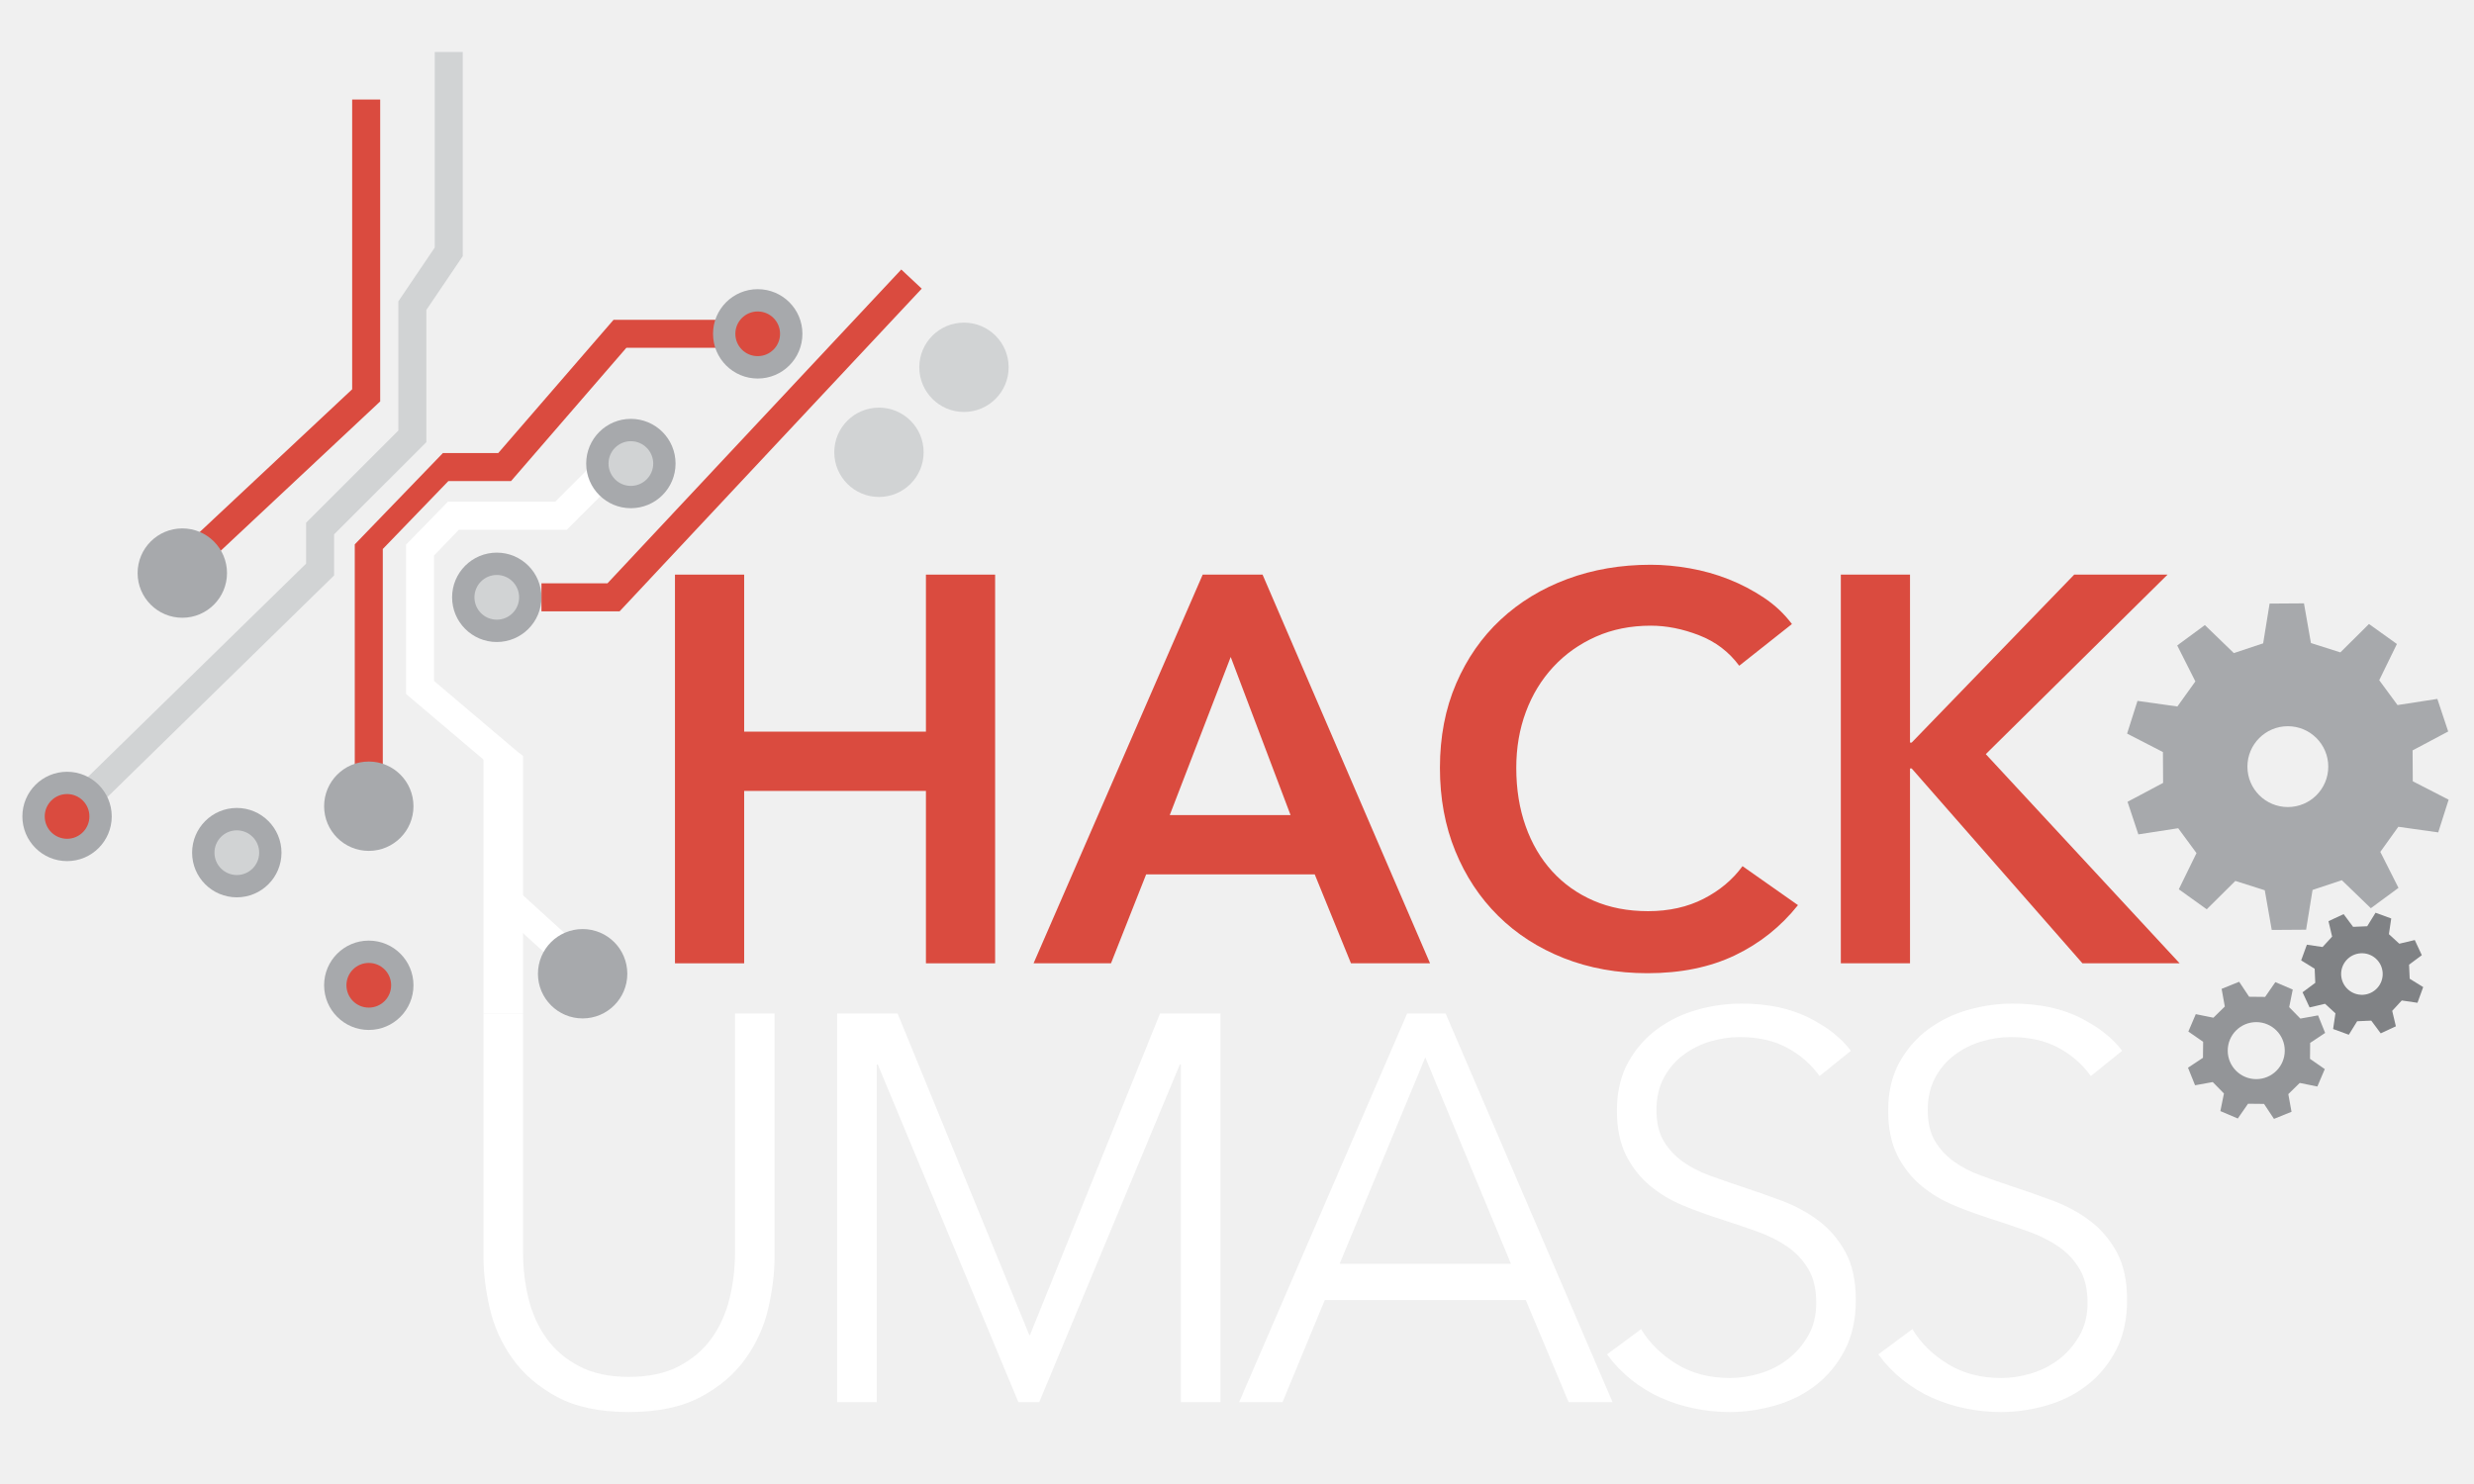
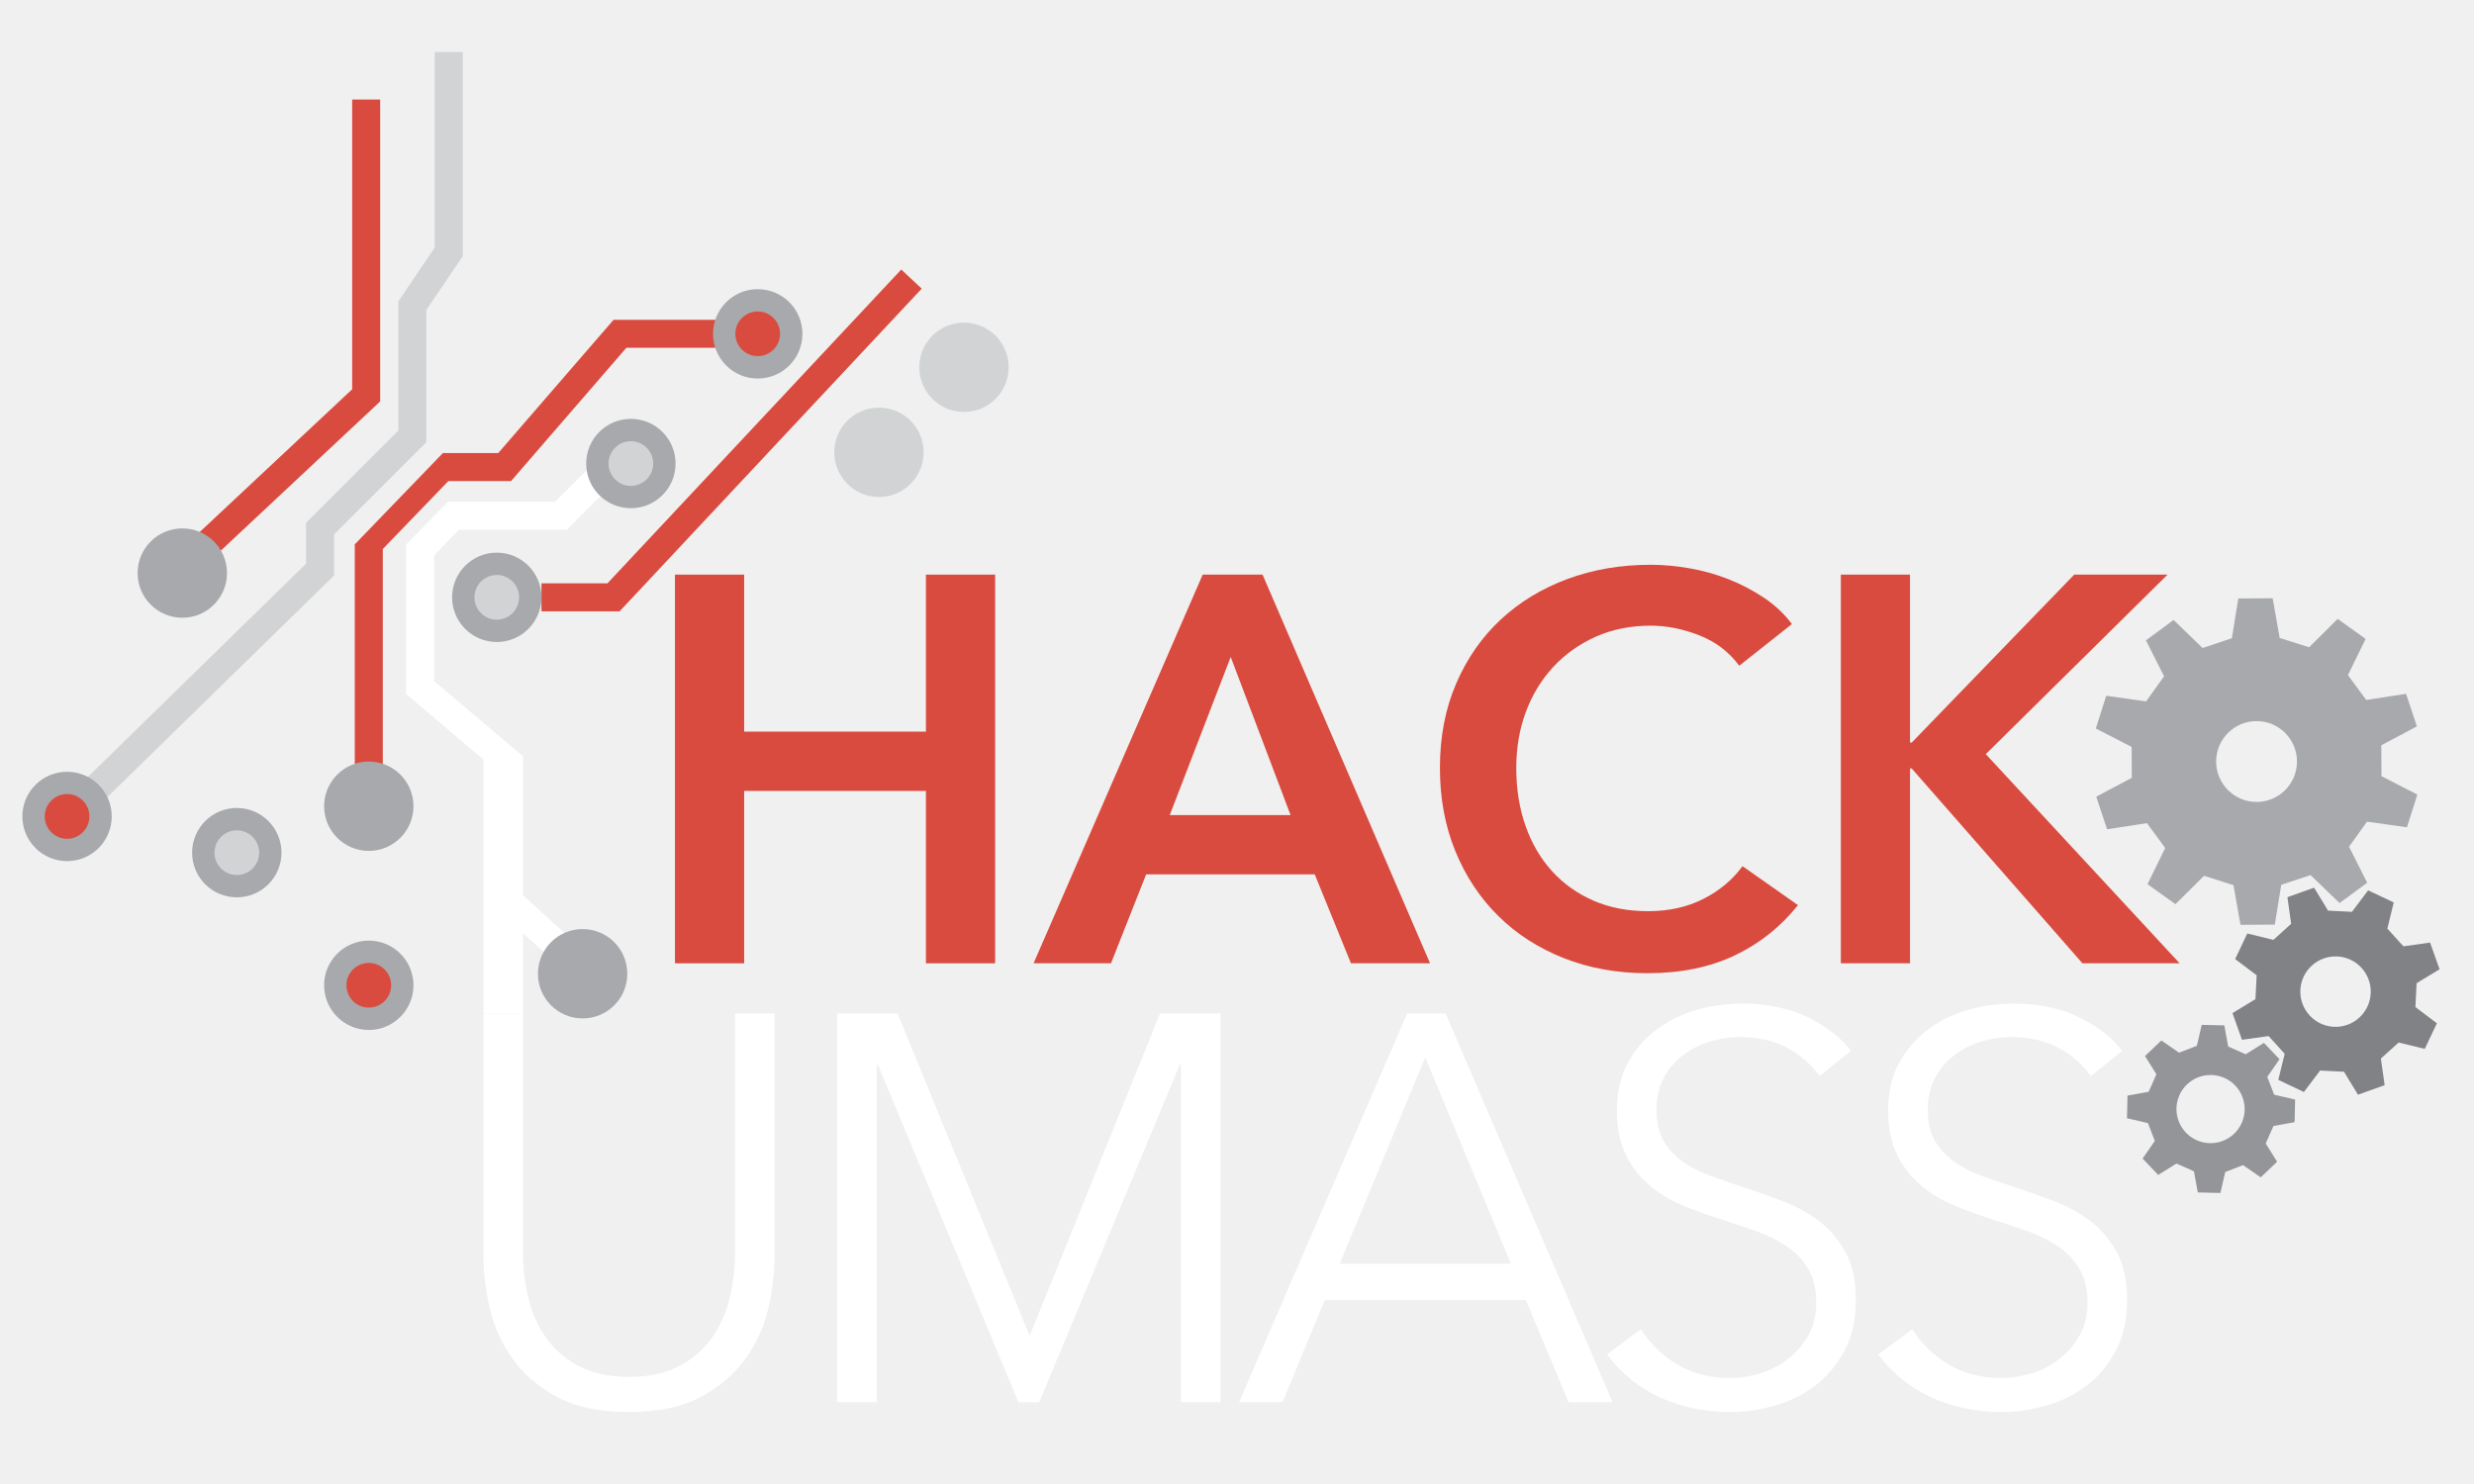
- <svg xmlns="http://www.w3.org/2000/svg" version="1.1" id="Layer_1" x="0px" y="0px" width="414.876px" height="248.76px" viewBox="0 0 414.876 248.76" enable-background="new 0 0 414.876 248.76" xml:space="preserve">
+ <svg xmlns="http://www.w3.org/2000/svg" version="1.1" id="Layer_1" x="0px" y="0px" width="414.875px" height="248.76px" viewBox="0 0 414.875 248.76" enable-background="new 0 0 414.875 248.76" xml:space="preserve">
  <g id="toolbar">
</g>
  <g>
    <polygon fill="#D1D3D4" points="16.642,135.038 13.356,131.678 51.327,94.55 51.327,87.685 66.801,72.216 66.801,50.549    72.901,41.529 72.901,8.723 77.6,8.723 77.6,42.968 71.5,51.987 71.5,74.162 56.026,89.633 56.026,96.525  " />
  </g>
  <g>
    <g>
      <polygon fill="#DA4B3F" points="64.192,129.405 59.492,129.405 59.492,91.313 74.274,75.992 83.555,75.992 102.891,53.642     121.154,53.642 121.154,58.341 105.038,58.341 85.703,80.692 75.191,80.692 64.192,92.091   " />
    </g>
  </g>
  <g>
-     <polygon fill="#FFFFFF" points="92.497,160.887 82.277,151.583 82.277,128.43 68.09,116.401 68.09,91.354 75.11,84.163    93.103,84.163 98.432,78.833 101.756,82.156 95.051,88.86 76.945,88.86 72.788,93.188 72.788,114.226 86.979,126.251    86.979,149.511 87.749,150.212 95.658,157.414  " />
+     <polygon fill="#FFFFFF" points="92.497,160.887 82.277,151.583 82.277,128.431 68.09,116.401 68.09,91.354 75.11,84.163    93.103,84.163 98.432,78.833 101.756,82.156 95.051,88.86 76.945,88.86 72.788,93.188 72.788,114.226 86.979,126.251    86.979,149.511 87.749,150.212 95.658,157.414  " />
  </g>
  <g>
    <g>
      <polygon fill="#DA4B3F" points="35.939,93.384 32.727,89.955 59.057,65.296 59.057,16.7 63.756,16.7 63.756,67.334   " />
    </g>
  </g>
  <g>
-     <path fill="#A7A9AC" d="M61.843,127.739c-4.133,0-7.491,3.357-7.491,7.498c0,4.138,3.357,7.49,7.491,7.49   c4.143,0,7.494-3.353,7.494-7.49C69.337,131.097,65.986,127.739,61.843,127.739z" />
+     <path fill="#A7A9AC" d="M61.843,127.739c-4.133,0-7.491,3.357-7.491,7.498c0,4.138,3.357,7.49,7.491,7.49   c4.143,0,7.494-3.354,7.494-7.49C69.337,131.097,65.986,127.739,61.843,127.739z" />
  </g>
  <g>
-     <path fill="#A7A9AC" d="M39.714,135.526c-4.145,0-7.498,3.367-7.498,7.501c0,4.14,3.353,7.491,7.498,7.491   c4.136,0,7.489-3.352,7.489-7.491C47.204,138.894,43.85,135.526,39.714,135.526z" />
+     <path fill="#A7A9AC" d="M39.714,135.526c-4.145,0-7.498,3.367-7.498,7.5c0,4.141,3.353,7.492,7.498,7.492   c4.136,0,7.489-3.353,7.489-7.492C47.204,138.894,43.85,135.526,39.714,135.526z" />
  </g>
  <g>
    <circle fill="#D1D3D4" cx="39.714" cy="143.029" r="3.749" />
  </g>
  <g>
-     <path fill="#A7A9AC" d="M61.843,157.777c-4.133,0-7.491,3.349-7.491,7.487c0,4.14,3.357,7.5,7.491,7.5   c4.143,0,7.494-3.36,7.494-7.5C69.337,161.13,65.986,157.777,61.843,157.777z" />
+     <path fill="#A7A9AC" d="M61.843,157.776c-4.133,0-7.491,3.35-7.491,7.488s3.357,7.5,7.491,7.5c4.143,0,7.494-3.361,7.494-7.5   C69.337,161.13,65.986,157.776,61.843,157.776z" />
  </g>
  <g>
    <g>
-       <path fill="#DA4B3F" d="M61.843,161.522c-2.068,0-3.748,1.676-3.748,3.742c0,2.074,1.68,3.752,3.748,3.752    c2.077,0,3.75-1.678,3.75-3.752C65.592,163.198,63.92,161.522,61.843,161.522z" />
+       <path fill="#DA4B3F" d="M61.843,161.522c-2.068,0-3.748,1.676-3.748,3.742c0,2.073,1.68,3.752,3.748,3.752    c2.077,0,3.75-1.679,3.75-3.752C65.592,163.198,63.92,161.522,61.843,161.522z" />
    </g>
  </g>
  <g>
    <path fill="#A7A9AC" d="M11.25,129.456c-4.148,0-7.498,3.352-7.498,7.488c0,4.14,3.351,7.498,7.498,7.498   c4.14,0,7.487-3.358,7.487-7.498C18.736,132.808,15.391,129.456,11.25,129.456z" />
  </g>
  <g>
    <g>
-       <path fill="#DA4B3F" d="M11.25,133.193c-2.074,0-3.75,1.682-3.75,3.754c0,2.073,1.676,3.75,3.75,3.75    c2.059,0,3.744-1.677,3.744-3.75C14.995,134.875,13.31,133.193,11.25,133.193z" />
+       <path fill="#DA4B3F" d="M11.25,133.192c-2.074,0-3.75,1.683-3.75,3.755c0,2.073,1.676,3.75,3.75,3.75    c2.059,0,3.744-1.677,3.744-3.75C14.995,134.875,13.31,133.192,11.25,133.192z" />
    </g>
  </g>
  <g>
    <path fill="#A7A9AC" d="M105.789,70.259c-4.134,0-7.487,3.354-7.487,7.498c0,4.137,3.349,7.489,7.487,7.489   c4.149,0,7.498-3.354,7.498-7.489C113.286,73.611,109.937,70.259,105.789,70.259z" />
  </g>
  <g>
    <path fill="#D1D3D4" d="M105.789,74.007c-2.071,0-3.744,1.68-3.744,3.75c0,2.059,1.673,3.747,3.744,3.747   c2.074,0,3.753-1.688,3.753-3.747C109.538,75.687,107.86,74.007,105.789,74.007z" />
  </g>
  <g>
    <path fill="#A7A9AC" d="M127.065,48.506c-4.141,0-7.494,3.352-7.494,7.487c0,4.148,3.353,7.501,7.494,7.501   c4.147,0,7.496-3.354,7.496-7.501C134.562,51.855,131.212,48.506,127.065,48.506z" />
  </g>
  <g>
    <g>
      <path fill="#DA4B3F" d="M127.065,52.247c-2.073,0-3.75,1.674-3.75,3.744c0,2.078,1.676,3.747,3.75,3.747    c2.069,0,3.746-1.669,3.746-3.747C130.811,53.921,129.134,52.247,127.065,52.247z" />
    </g>
  </g>
  <g>
    <path fill="#A7A9AC" d="M83.312,92.698c-4.146,0-7.497,3.363-7.497,7.493c0,4.14,3.351,7.499,7.497,7.499   c4.137,0,7.488-3.359,7.488-7.499C90.799,96.062,87.453,92.698,83.312,92.698z" />
  </g>
  <g>
    <path fill="#D1D3D4" d="M83.312,96.444c-2.072,0-3.75,1.682-3.75,3.75c0,2.074,1.678,3.75,3.75,3.75   c2.065,0,3.741-1.676,3.741-3.75C87.053,98.126,85.376,96.444,83.312,96.444z" />
  </g>
  <g>
    <g>
      <polygon fill="#DA4B3F" points="103.908,102.541 90.799,102.541 90.799,97.844 101.87,97.844 151.138,45.208 154.569,48.418   " />
    </g>
  </g>
  <g>
    <path fill="#A7A9AC" d="M30.577,88.635c-4.144,0-7.5,3.354-7.5,7.491c0,4.134,3.357,7.496,7.5,7.496   c4.137,0,7.491-3.362,7.491-7.496C38.068,91.989,34.715,88.635,30.577,88.635z" />
  </g>
  <g>
    <path fill="#A7A9AC" d="M97.703,155.841c-4.139,0-7.492,3.355-7.492,7.502c0,4.127,3.353,7.487,7.492,7.487   c4.144,0,7.494-3.36,7.494-7.487C105.199,159.196,101.85,155.841,97.703,155.841z" />
  </g>
  <g enable-background="new    ">
    <path fill="#DA4B3F" d="M113.189,96.386h11.603v26.338h30.481V96.386h11.604v65.199h-11.604v-28.916h-30.481v28.916h-11.603V96.386   z" />
-     <path fill="#DA4B3F" d="M201.687,96.386h10.037l28.087,65.199H226.55l-6.077-14.918h-28.271l-5.894,14.918h-12.985L201.687,96.386z    M216.42,136.721l-10.037-26.521l-10.222,26.521H216.42z" />
-     <path fill="#DA4B3F" d="M291.658,111.673c-1.72-2.333-3.96-4.036-6.723-5.111c-2.763-1.073-5.465-1.611-8.104-1.611   c-3.377,0-6.446,0.614-9.209,1.842c-2.763,1.229-5.143,2.917-7.137,5.064c-1.996,2.15-3.531,4.667-4.604,7.552   c-1.075,2.887-1.611,6.018-1.611,9.393c0,3.562,0.521,6.815,1.565,9.762c1.043,2.947,2.532,5.479,4.466,7.598   s4.251,3.761,6.953,4.927c2.7,1.167,5.739,1.75,9.116,1.75c3.5,0,6.599-0.691,9.302-2.072c2.7-1.382,4.88-3.207,6.538-5.479   l9.301,6.538c-2.887,3.623-6.416,6.432-10.59,8.427c-4.176,1.994-9.057,2.992-14.643,2.992c-5.097,0-9.777-0.845-14.044-2.532   c-4.268-1.688-7.936-4.052-11.004-7.091c-3.071-3.039-5.465-6.66-7.184-10.866c-1.719-4.205-2.578-8.855-2.578-13.952   c0-5.217,0.905-9.93,2.717-14.135c1.81-4.205,4.296-7.782,7.459-10.729c3.161-2.947,6.891-5.218,11.188-6.814   c4.297-1.597,8.963-2.395,13.998-2.395c2.086,0,4.267,0.2,6.538,0.599c2.271,0.399,4.45,1.013,6.538,1.842   c2.087,0.828,4.052,1.857,5.894,3.085c1.842,1.229,3.408,2.702,4.697,4.42L291.658,111.673z" />
-     <path fill="#DA4B3F" d="M308.695,96.386h11.603v28.18h0.276l27.259-28.18h15.655l-30.481,30.113l32.507,35.086h-16.3l-28.64-32.691   h-0.276v32.691h-11.603V96.386z" />
+     <path fill="#DA4B3F" d="M201.687,96.386h10.037l28.087,65.199h-13.262l-6.076-14.918h-28.271l-5.894,14.918h-12.985L201.687,96.386   z M216.42,136.722L206.383,110.2l-10.222,26.521H216.42z" />
+     <path fill="#DA4B3F" d="M291.659,111.673c-1.721-2.333-3.961-4.036-6.724-5.111c-2.763-1.073-5.465-1.611-8.104-1.611   c-3.377,0-6.445,0.614-9.209,1.842c-2.763,1.229-5.143,2.917-7.137,5.064c-1.996,2.15-3.531,4.667-4.604,7.552   c-1.075,2.887-1.611,6.018-1.611,9.393c0,3.563,0.521,6.815,1.564,9.762c1.043,2.947,2.533,5.479,4.467,7.599   s4.251,3.761,6.953,4.927c2.699,1.167,5.738,1.75,9.115,1.75c3.5,0,6.6-0.691,9.303-2.072c2.699-1.382,4.88-3.207,6.537-5.479   l9.302,6.538c-2.888,3.623-6.416,6.432-10.591,8.427c-4.176,1.994-9.057,2.992-14.643,2.992c-5.097,0-9.777-0.846-14.044-2.532   c-4.269-1.688-7.937-4.052-11.004-7.091c-3.071-3.039-5.465-6.66-7.185-10.866c-1.719-4.205-2.578-8.854-2.578-13.952   c0-5.217,0.906-9.93,2.718-14.135c1.81-4.205,4.296-7.782,7.459-10.729c3.161-2.947,6.892-5.218,11.188-6.814   c4.297-1.597,8.963-2.395,13.998-2.395c2.086,0,4.267,0.2,6.537,0.599c2.271,0.399,4.45,1.013,6.538,1.842   c2.087,0.828,4.052,1.857,5.894,3.085c1.843,1.229,3.408,2.702,4.697,4.42L291.659,111.673z" />
+     <path fill="#DA4B3F" d="M308.696,96.386h11.602v28.18h0.277l27.258-28.18h15.656l-30.482,30.113l32.508,35.086h-16.301   l-28.639-32.691h-0.277v32.691h-11.602V96.386L308.696,96.386z" />
  </g>
-   <path fill="#FFFFFF" d="M105.485,236.853c-4.912,0-8.933-0.845-12.063-2.532c-3.131-1.688-5.617-3.821-7.459-6.4  c-1.842-2.578-3.117-5.387-3.822-8.426c-0.707-3.039-1.059-5.908-1.059-8.61v-40.888h6.63v40.151c0,2.64,0.307,5.203,0.921,7.689  c0.613,2.486,1.611,4.696,2.993,6.63c1.381,1.934,3.208,3.5,5.479,4.696c2.271,1.197,5.065,1.796,8.38,1.796  c3.315,0,6.108-0.599,8.38-1.796c2.271-1.196,4.098-2.763,5.479-4.696c1.381-1.934,2.379-4.143,2.993-6.63  c0.613-2.486,0.921-5.05,0.921-7.689v-40.151h6.63v40.888c0,2.702-0.354,5.571-1.059,8.61c-0.706,3.039-1.98,5.848-3.822,8.426  c-1.842,2.579-4.344,4.713-7.505,6.4C114.34,236.008,110.334,236.853,105.485,236.853z" />
-   <path fill="#FFFFFF" d="M172.618,223.96h0.092l21.825-53.964h10.13v65.199h-6.63V178.56h-0.184l-23.575,56.635h-3.499  l-23.575-56.635h-0.185v56.635h-6.63v-65.199h10.13L172.618,223.96z" />
-   <path fill="#FFFFFF" d="M215.07,235.195h-7.275l28.18-65.199h6.445l27.995,65.199h-7.366l-7.184-17.129h-33.704L215.07,235.195z   M224.647,211.989h28.731l-14.366-34.626L224.647,211.989z" />
-   <path fill="#FFFFFF" d="M305.133,180.494c-1.413-1.964-3.224-3.545-5.434-4.742s-4.881-1.796-8.012-1.796  c-1.597,0-3.223,0.246-4.881,0.737c-1.657,0.492-3.162,1.243-4.512,2.256c-1.352,1.013-2.44,2.287-3.27,3.821  c-0.829,1.535-1.243,3.347-1.243,5.434c0,2.088,0.397,3.808,1.192,5.157c0.796,1.35,1.853,2.502,3.169,3.453  c1.316,0.952,2.817,1.735,4.501,2.348c1.684,0.615,3.443,1.229,5.28,1.842c2.265,0.737,4.544,1.536,6.841,2.395  c2.296,0.86,4.362,1.98,6.2,3.361c1.836,1.382,3.337,3.131,4.499,5.249c1.163,2.118,1.745,4.805,1.745,8.058  c0,3.255-0.621,6.063-1.861,8.427c-1.242,2.364-2.854,4.313-4.835,5.848c-1.982,1.535-4.247,2.67-6.794,3.407  c-2.549,0.736-5.111,1.104-7.69,1.104c-1.966,0-3.93-0.199-5.893-0.599c-1.966-0.399-3.838-0.998-5.618-1.795  c-1.781-0.798-3.439-1.811-4.973-3.039c-1.535-1.228-2.887-2.64-4.052-4.236l5.71-4.236c1.411,2.334,3.391,4.282,5.94,5.848  c2.547,1.565,5.539,2.349,8.978,2.349c1.657,0,3.346-0.261,5.065-0.783c1.719-0.52,3.27-1.319,4.651-2.394  c1.381-1.074,2.517-2.394,3.407-3.96c0.889-1.565,1.335-3.392,1.335-5.479c0-2.271-0.446-4.158-1.335-5.664  c-0.891-1.503-2.072-2.763-3.546-3.775c-1.474-1.013-3.162-1.856-5.064-2.532c-1.904-0.675-3.899-1.35-5.986-2.026  c-2.149-0.675-4.268-1.441-6.354-2.302c-2.088-0.859-3.96-1.98-5.618-3.361c-1.657-1.382-2.992-3.085-4.006-5.111  c-1.013-2.025-1.52-4.512-1.52-7.459c0-3.131,0.629-5.832,1.888-8.104c1.258-2.27,2.901-4.143,4.927-5.617s4.267-2.547,6.723-3.224  c2.455-0.675,4.881-1.013,7.275-1.013c4.42,0,8.196,0.783,11.327,2.349c3.131,1.566,5.493,3.423,7.091,5.571L305.133,180.494z" />
-   <path fill="#FFFFFF" d="M350.624,180.494c-1.413-1.964-3.224-3.545-5.434-4.742s-4.881-1.796-8.012-1.796  c-1.597,0-3.223,0.246-4.881,0.737c-1.657,0.492-3.162,1.243-4.512,2.256c-1.352,1.013-2.441,2.287-3.27,3.821  c-0.829,1.535-1.243,3.347-1.243,5.434c0,2.088,0.397,3.808,1.192,5.157c0.796,1.35,1.853,2.502,3.169,3.453  c1.316,0.952,2.817,1.735,4.501,2.348c1.684,0.615,3.443,1.229,5.28,1.842c2.265,0.737,4.544,1.536,6.841,2.395  c2.296,0.86,4.362,1.98,6.2,3.361c1.836,1.382,3.337,3.131,4.499,5.249c1.163,2.118,1.745,4.805,1.745,8.058  c0,3.255-0.621,6.063-1.861,8.427c-1.242,2.364-2.853,4.313-4.835,5.848s-4.247,2.67-6.794,3.407  c-2.549,0.736-5.111,1.104-7.69,1.104c-1.966,0-3.93-0.199-5.893-0.599c-1.966-0.399-3.838-0.998-5.618-1.795  c-1.781-0.798-3.439-1.811-4.973-3.039c-1.535-1.228-2.887-2.64-4.052-4.236l5.71-4.236c1.411,2.334,3.391,4.282,5.939,5.848  c2.547,1.565,5.539,2.349,8.978,2.349c1.657,0,3.346-0.261,5.065-0.783c1.719-0.52,3.27-1.319,4.651-2.394  c1.381-1.074,2.517-2.394,3.407-3.96c0.889-1.565,1.335-3.392,1.335-5.479c0-2.271-0.446-4.158-1.335-5.664  c-0.891-1.503-2.072-2.763-3.546-3.775c-1.474-1.013-3.162-1.856-5.065-2.532c-1.904-0.675-3.899-1.35-5.986-2.026  c-2.149-0.675-4.268-1.441-6.353-2.302c-2.088-0.859-3.96-1.98-5.618-3.361c-1.657-1.382-2.992-3.085-4.006-5.111  c-1.013-2.025-1.52-4.512-1.52-7.459c0-3.131,0.629-5.832,1.888-8.104c1.258-2.27,2.901-4.143,4.927-5.617s4.267-2.547,6.723-3.224  c2.455-0.675,4.881-1.013,7.275-1.013c4.42,0,8.196,0.783,11.327,2.349c3.131,1.566,5.493,3.423,7.091,5.571L350.624,180.494z" />
-   <polygon fill="#FFFFFF" points="87.019,126.277 81.082,126.277 81.082,169.996 87.712,169.996 87.712,126.794 " />
+   <path fill="#FFFFFF" d="M105.485,236.853c-4.912,0-8.933-0.845-12.063-2.531c-3.131-1.688-5.617-3.821-7.459-6.4  c-1.842-2.578-3.117-5.387-3.822-8.426c-0.707-3.039-1.059-5.908-1.059-8.61v-40.888h6.63v40.15c0,2.641,0.307,5.203,0.921,7.689  c0.613,2.486,1.611,4.696,2.993,6.63c1.381,1.935,3.208,3.5,5.479,4.696c2.271,1.197,5.065,1.796,8.38,1.796s6.108-0.599,8.38-1.796  c2.271-1.196,4.098-2.764,5.479-4.696c1.381-1.934,2.379-4.143,2.993-6.63c0.613-2.486,0.921-5.05,0.921-7.689v-40.15h6.63v40.888  c0,2.702-0.354,5.571-1.059,8.61c-0.706,3.039-1.98,5.848-3.822,8.426c-1.842,2.579-4.344,4.713-7.505,6.4  C114.34,236.008,110.334,236.853,105.485,236.853z" />
+   <path fill="#FFFFFF" d="M172.618,223.96h0.092l21.825-53.964h10.13v65.198h-6.63V178.56h-0.184l-23.575,56.635h-3.499  l-23.575-56.635h-0.185v56.635h-6.63v-65.198h10.13L172.618,223.96z" />
+   <path fill="#FFFFFF" d="M215.07,235.194h-7.275l28.18-65.198h6.445l27.994,65.198h-7.365l-7.184-17.129h-33.705L215.07,235.194z   M224.647,211.989h28.73l-14.365-34.626L224.647,211.989z" />
+   <path fill="#FFFFFF" d="M305.133,180.494c-1.413-1.964-3.225-3.545-5.434-4.742c-2.211-1.196-4.882-1.796-8.013-1.796  c-1.597,0-3.224,0.246-4.881,0.736c-1.657,0.492-3.162,1.244-4.513,2.257c-1.352,1.013-2.439,2.286-3.27,3.821  c-0.829,1.535-1.242,3.347-1.242,5.434c0,2.088,0.396,3.808,1.191,5.156c0.796,1.351,1.854,2.502,3.169,3.453  c1.315,0.953,2.817,1.735,4.501,2.349c1.684,0.614,3.443,1.229,5.279,1.842c2.266,0.737,4.545,1.536,6.842,2.396  c2.296,0.859,4.361,1.979,6.199,3.36c1.836,1.382,3.338,3.132,4.5,5.249c1.162,2.118,1.744,4.805,1.744,8.059  c0,3.255-0.621,6.063-1.861,8.427s-2.854,4.313-4.834,5.848c-1.982,1.535-4.247,2.671-6.795,3.407  c-2.549,0.736-5.11,1.104-7.689,1.104c-1.966,0-3.93-0.199-5.893-0.599c-1.967-0.399-3.838-0.998-5.618-1.795  c-1.781-0.798-3.438-1.812-4.974-3.039s-2.887-2.64-4.051-4.235l5.709-4.236c1.411,2.334,3.391,4.281,5.94,5.848  c2.547,1.564,5.539,2.35,8.978,2.35c1.657,0,3.346-0.262,5.065-0.783c1.719-0.521,3.271-1.319,4.651-2.395  c1.381-1.074,2.517-2.394,3.406-3.96c0.889-1.565,1.336-3.392,1.336-5.479c0-2.271-0.447-4.158-1.336-5.664  c-0.891-1.503-2.072-2.763-3.545-3.775c-1.475-1.013-3.162-1.856-5.064-2.532c-1.904-0.675-3.899-1.35-5.986-2.025  c-2.148-0.676-4.268-1.441-6.354-2.303c-2.088-0.858-3.961-1.979-5.619-3.36c-1.656-1.382-2.991-3.085-4.006-5.111  c-1.012-2.024-1.52-4.512-1.52-7.459c0-3.131,0.629-5.832,1.889-8.104c1.258-2.27,2.9-4.143,4.926-5.616  c2.027-1.474,4.268-2.547,6.724-3.224c2.455-0.676,4.881-1.014,7.274-1.014c4.42,0,8.197,0.783,11.328,2.35  c3.131,1.565,5.492,3.423,7.09,5.57L305.133,180.494z" />
+   <path fill="#FFFFFF" d="M350.624,180.494c-1.412-1.964-3.223-3.545-5.434-4.742c-2.209-1.196-4.881-1.796-8.012-1.796  c-1.598,0-3.223,0.246-4.881,0.736c-1.658,0.492-3.162,1.244-4.512,2.257c-1.354,1.013-2.441,2.286-3.271,3.821  c-0.828,1.535-1.242,3.347-1.242,5.434c0,2.088,0.396,3.808,1.191,5.156c0.797,1.351,1.854,2.502,3.17,3.453  c1.316,0.953,2.816,1.735,4.5,2.349c1.686,0.614,3.443,1.229,5.281,1.842c2.264,0.737,4.543,1.536,6.84,2.396  s4.363,1.979,6.201,3.36c1.836,1.382,3.336,3.132,4.498,5.249c1.164,2.118,1.746,4.805,1.746,8.059c0,3.255-0.621,6.063-1.861,8.427  c-1.242,2.364-2.854,4.313-4.836,5.848c-1.98,1.535-4.246,2.671-6.793,3.407c-2.549,0.736-5.111,1.104-7.691,1.104  c-1.965,0-3.93-0.199-5.893-0.599c-1.965-0.399-3.838-0.998-5.617-1.795c-1.781-0.798-3.439-1.812-4.973-3.039  c-1.535-1.228-2.887-2.64-4.053-4.235l5.711-4.236c1.41,2.334,3.391,4.281,5.938,5.848c2.547,1.564,5.539,2.35,8.979,2.35  c1.656,0,3.346-0.262,5.064-0.783c1.719-0.521,3.271-1.319,4.652-2.395c1.381-1.074,2.516-2.394,3.406-3.96  c0.889-1.565,1.336-3.392,1.336-5.479c0-2.271-0.447-4.158-1.336-5.664c-0.891-1.503-2.072-2.763-3.545-3.775  c-1.475-1.013-3.162-1.856-5.066-2.532c-1.904-0.675-3.898-1.35-5.986-2.025c-2.148-0.676-4.268-1.441-6.352-2.303  c-2.088-0.858-3.961-1.979-5.619-3.36c-1.656-1.382-2.992-3.085-4.006-5.111c-1.012-2.024-1.52-4.512-1.52-7.459  c0-3.131,0.629-5.832,1.889-8.104c1.258-2.27,2.9-4.143,4.926-5.616c2.027-1.474,4.268-2.547,6.723-3.224  c2.455-0.676,4.881-1.014,7.275-1.014c4.42,0,8.197,0.783,11.328,2.35c3.131,1.565,5.492,3.423,7.09,5.57L350.624,180.494z" />
+   <polygon fill="#FFFFFF" points="87.019,126.276 81.082,126.276 81.082,169.996 87.712,169.996 87.712,126.794 " />
  <g>
    <path fill="#D1D3D4" d="M161.65,54.117c-4.133,0-7.49,3.35-7.49,7.488s3.357,7.498,7.49,7.498c4.143,0,7.494-3.359,7.494-7.498   C169.144,57.471,165.792,54.117,161.65,54.117z" />
  </g>
  <g>
    <path fill="#D1D3D4" d="M147.394,68.374c-4.133,0-7.491,3.349-7.491,7.487c0,4.139,3.357,7.498,7.491,7.498   c4.143,0,7.494-3.359,7.494-7.498C154.888,71.727,151.537,68.374,147.394,68.374z" />
  </g>
-   <path fill="#939598" d="M387.4,174.931l2.513-1.668l-1.185-2.945l-2.968,0.539l-1.877-1.916l0.599-2.953l-2.918-1.246l-1.718,2.479  l-2.683-0.028l-1.667-2.511l-2.943,1.186l0.535,2.965l-1.913,1.878l-2.956-0.599l-1.244,2.92l2.478,1.718l-0.027,2.682l-2.51,1.666  l1.184,2.944l2.965-0.537l1.878,1.916l-0.599,2.953l2.922,1.244l1.717-2.477l2.682,0.028l1.667,2.511l2.943-1.185l-0.538-2.968  l1.915-1.874l2.956,0.597l1.244-2.921l-2.477-1.718L387.4,174.931z M378.362,181.013c-2.642,0-4.785-2.142-4.785-4.781  c0-2.643,2.143-4.782,4.785-4.782c2.639,0,4.779,2.142,4.779,4.782C383.143,178.872,381.001,181.013,378.362,181.013z" />
-   <path fill="#808285" d="M403.988,161.812l2.138-1.588l-1.184-2.542l-2.591,0.614l-1.744-1.6l0.39-2.634l-2.634-0.96l-1.397,2.265  l-2.365,0.101l-1.588-2.135l-2.539,1.183l0.611,2.59l-1.601,1.745l-2.633-0.389l-0.96,2.633l2.265,1.398l0.103,2.366l-2.135,1.586  l1.182,2.54l2.589-0.612l1.745,1.602l-0.389,2.63l2.633,0.961l1.398-2.264l2.365-0.102l1.587,2.135l2.541-1.183l-0.614-2.591  l1.601-1.742l2.635,0.387l0.959-2.633l-2.265-1.399L403.988,161.812z M396.267,166.863c-1.923,0.102-3.564-1.374-3.668-3.295  c-0.102-1.923,1.375-3.563,3.297-3.666c1.921-0.102,3.563,1.373,3.664,3.297C399.662,165.119,398.187,166.76,396.267,166.863z" />
-   <path fill="#A7A9AC" d="M408.876,139.625l1.746-5.487l-6.013-3.089l-0.031-5.179l5.969-3.17l-1.817-5.465l-6.677,1.032l-3.07-4.169  l2.964-6.074l-4.682-3.354l-4.799,4.761l-4.935-1.569l-1.168-6.655l-5.764,0.039l-1.08,6.67l-4.915,1.633l-4.858-4.698l-4.639,3.417  l3.044,6.031l-3.016,4.208l-6.689-0.941l-1.745,5.489l6.009,3.092l0.031,5.176l-5.966,3.17l1.815,5.467l6.68-1.033l3.07,4.17  l-2.968,6.07l4.684,3.358l4.798-4.759l4.935,1.565l1.17,6.657l5.761-0.039l1.082-6.672l4.913-1.63l4.861,4.696l4.636-3.414  l-3.045-6.037l3.017-4.208L408.876,139.625z M383.66,135.374c-3.747,0-6.78-3.033-6.78-6.778c0-3.743,3.033-6.78,6.78-6.78  c3.744,0,6.778,3.037,6.778,6.78C390.438,132.341,387.404,135.374,383.66,135.374z" />
+   <path fill="#939598" d="M381.243,188.877l3.548-0.646l0.088-3.795l-3.513-0.809l-1.157-2.992l2.054-2.96l-2.617-2.746l-3.059,1.912  l-2.934-1.3l-0.646-3.545l-3.793-0.087l-0.812,3.51l-2.991,1.158l-2.962-2.053l-2.745,2.62l1.91,3.056l-1.297,2.935l-3.545,0.645  l-0.09,3.792l3.511,0.811l1.159,2.993l-2.052,2.959l2.621,2.746l3.055-1.909l2.933,1.297l0.646,3.548l3.792,0.087l0.811-3.515  l2.99-1.153l2.963,2.051l2.745-2.62l-1.908-3.058L381.243,188.877z M368.441,191.289c-2.901-1.249-4.243-4.613-2.996-7.512  c1.248-2.902,4.61-4.241,7.514-2.993c2.897,1.247,4.238,4.61,2.991,7.511C374.705,191.194,371.34,192.535,368.441,191.289z" />
+   <path fill="#808285" d="M405.249,164.925l3.854-2.344l-1.598-4.474l-4.47,0.628l-2.688-2.973l1.068-4.385l-4.292-2.031l-2.716,3.602  l-4.006-0.2l-2.345-3.853l-4.47,1.599l0.624,4.466l-2.973,2.691l-4.383-1.069l-2.032,4.292l3.604,2.716l-0.199,4.007l-3.852,2.341  l1.594,4.474l4.467-0.626l2.691,2.978l-1.07,4.375l4.293,2.034l2.715-3.601l4.008,0.2l2.344,3.852l4.474-1.598l-0.631-4.467  l2.976-2.688l4.385,1.066l2.032-4.292l-3.604-2.718L405.249,164.925z M391.425,172.237c-3.261-0.131-5.796-2.878-5.673-6.136  c0.129-3.26,2.88-5.797,6.142-5.67c3.255,0.13,5.798,2.877,5.661,6.14C397.428,169.826,394.684,172.364,391.425,172.237z" />
+   <path fill="#A7A9AC" d="M403.628,138.768l1.746-5.487l-6.012-3.089l-0.031-5.179l5.969-3.17l-1.816-5.465l-6.678,1.032l-3.07-4.169  l2.965-6.074l-4.684-3.354l-4.799,4.761l-4.934-1.569l-1.168-6.655l-5.766,0.039l-1.08,6.67l-4.914,1.633l-4.857-4.698l-4.639,3.417  l3.043,6.031l-3.016,4.208l-6.689-0.941l-1.744,5.489l6.008,3.092l0.031,5.176l-5.965,3.17l1.814,5.467l6.68-1.033l3.07,4.17  l-2.969,6.07l4.684,3.357l4.799-4.758l4.936,1.564l1.17,6.656l5.76-0.038l1.082-6.673l4.914-1.629l4.861,4.695l4.635-3.414  l-3.045-6.037l3.018-4.207L403.628,138.768z M378.414,134.517c-3.748,0-6.781-3.033-6.781-6.777c0-3.744,3.033-6.781,6.781-6.781  c3.744,0,6.777,3.037,6.777,6.781C385.191,131.483,382.158,134.517,378.414,134.517z" />
</svg>
